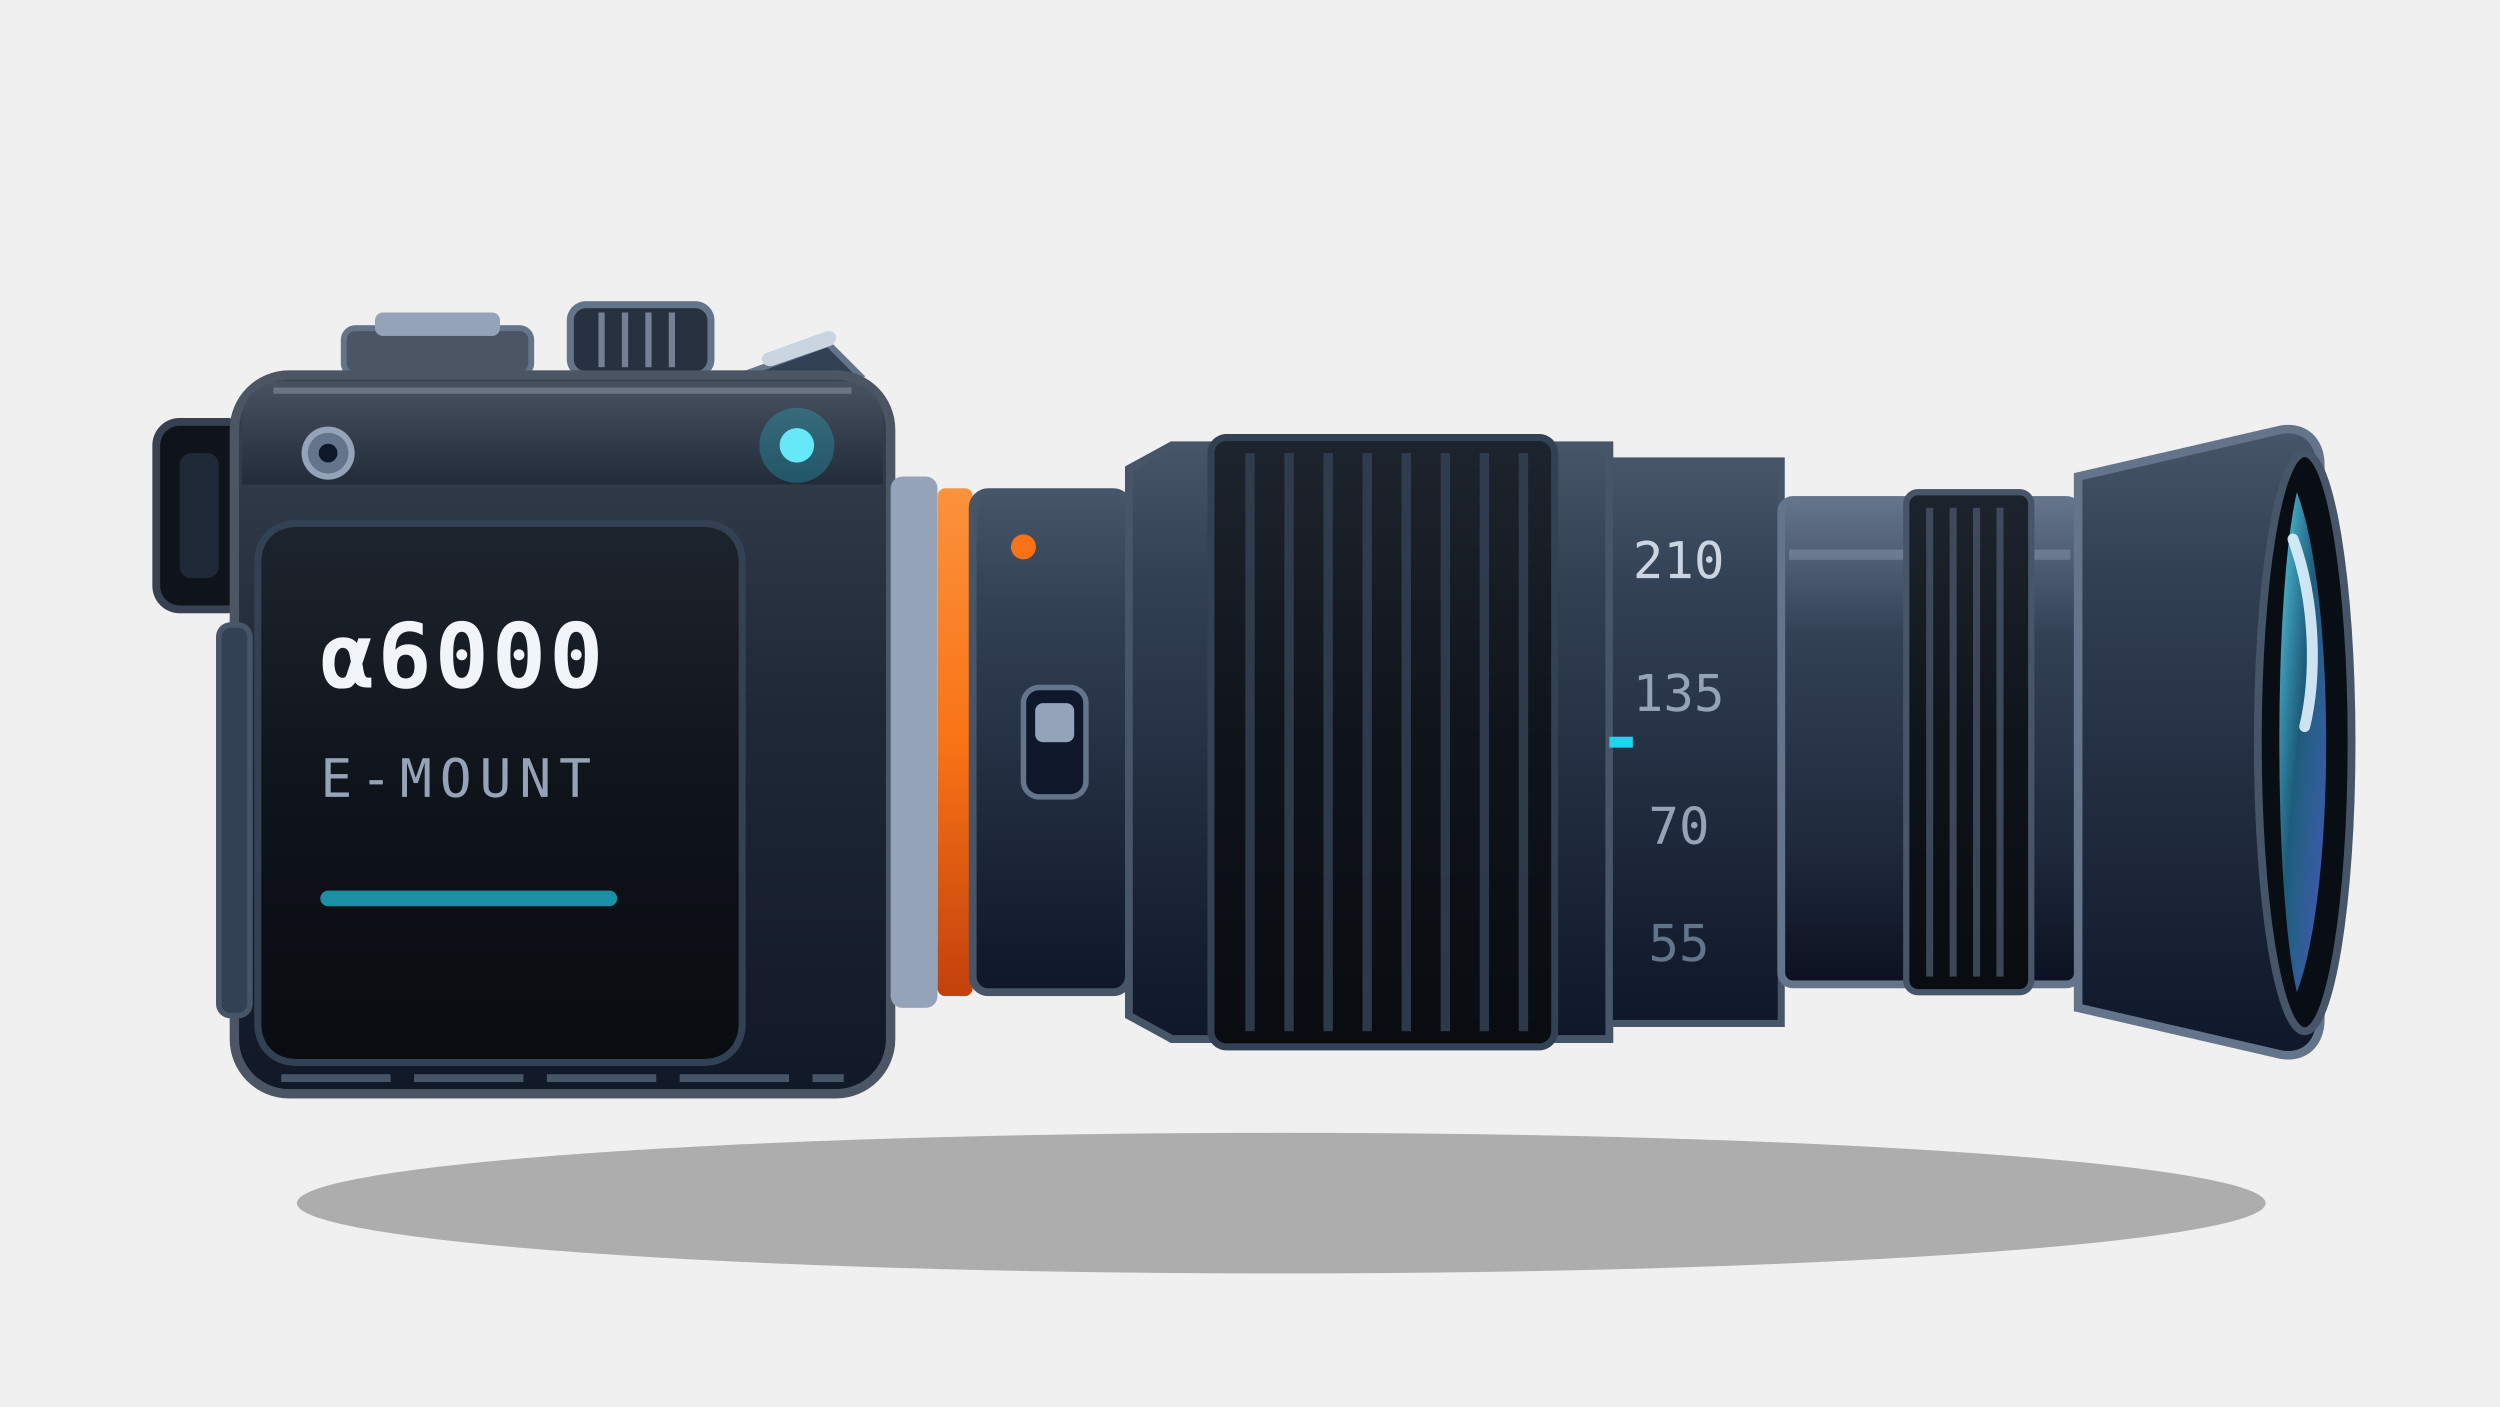
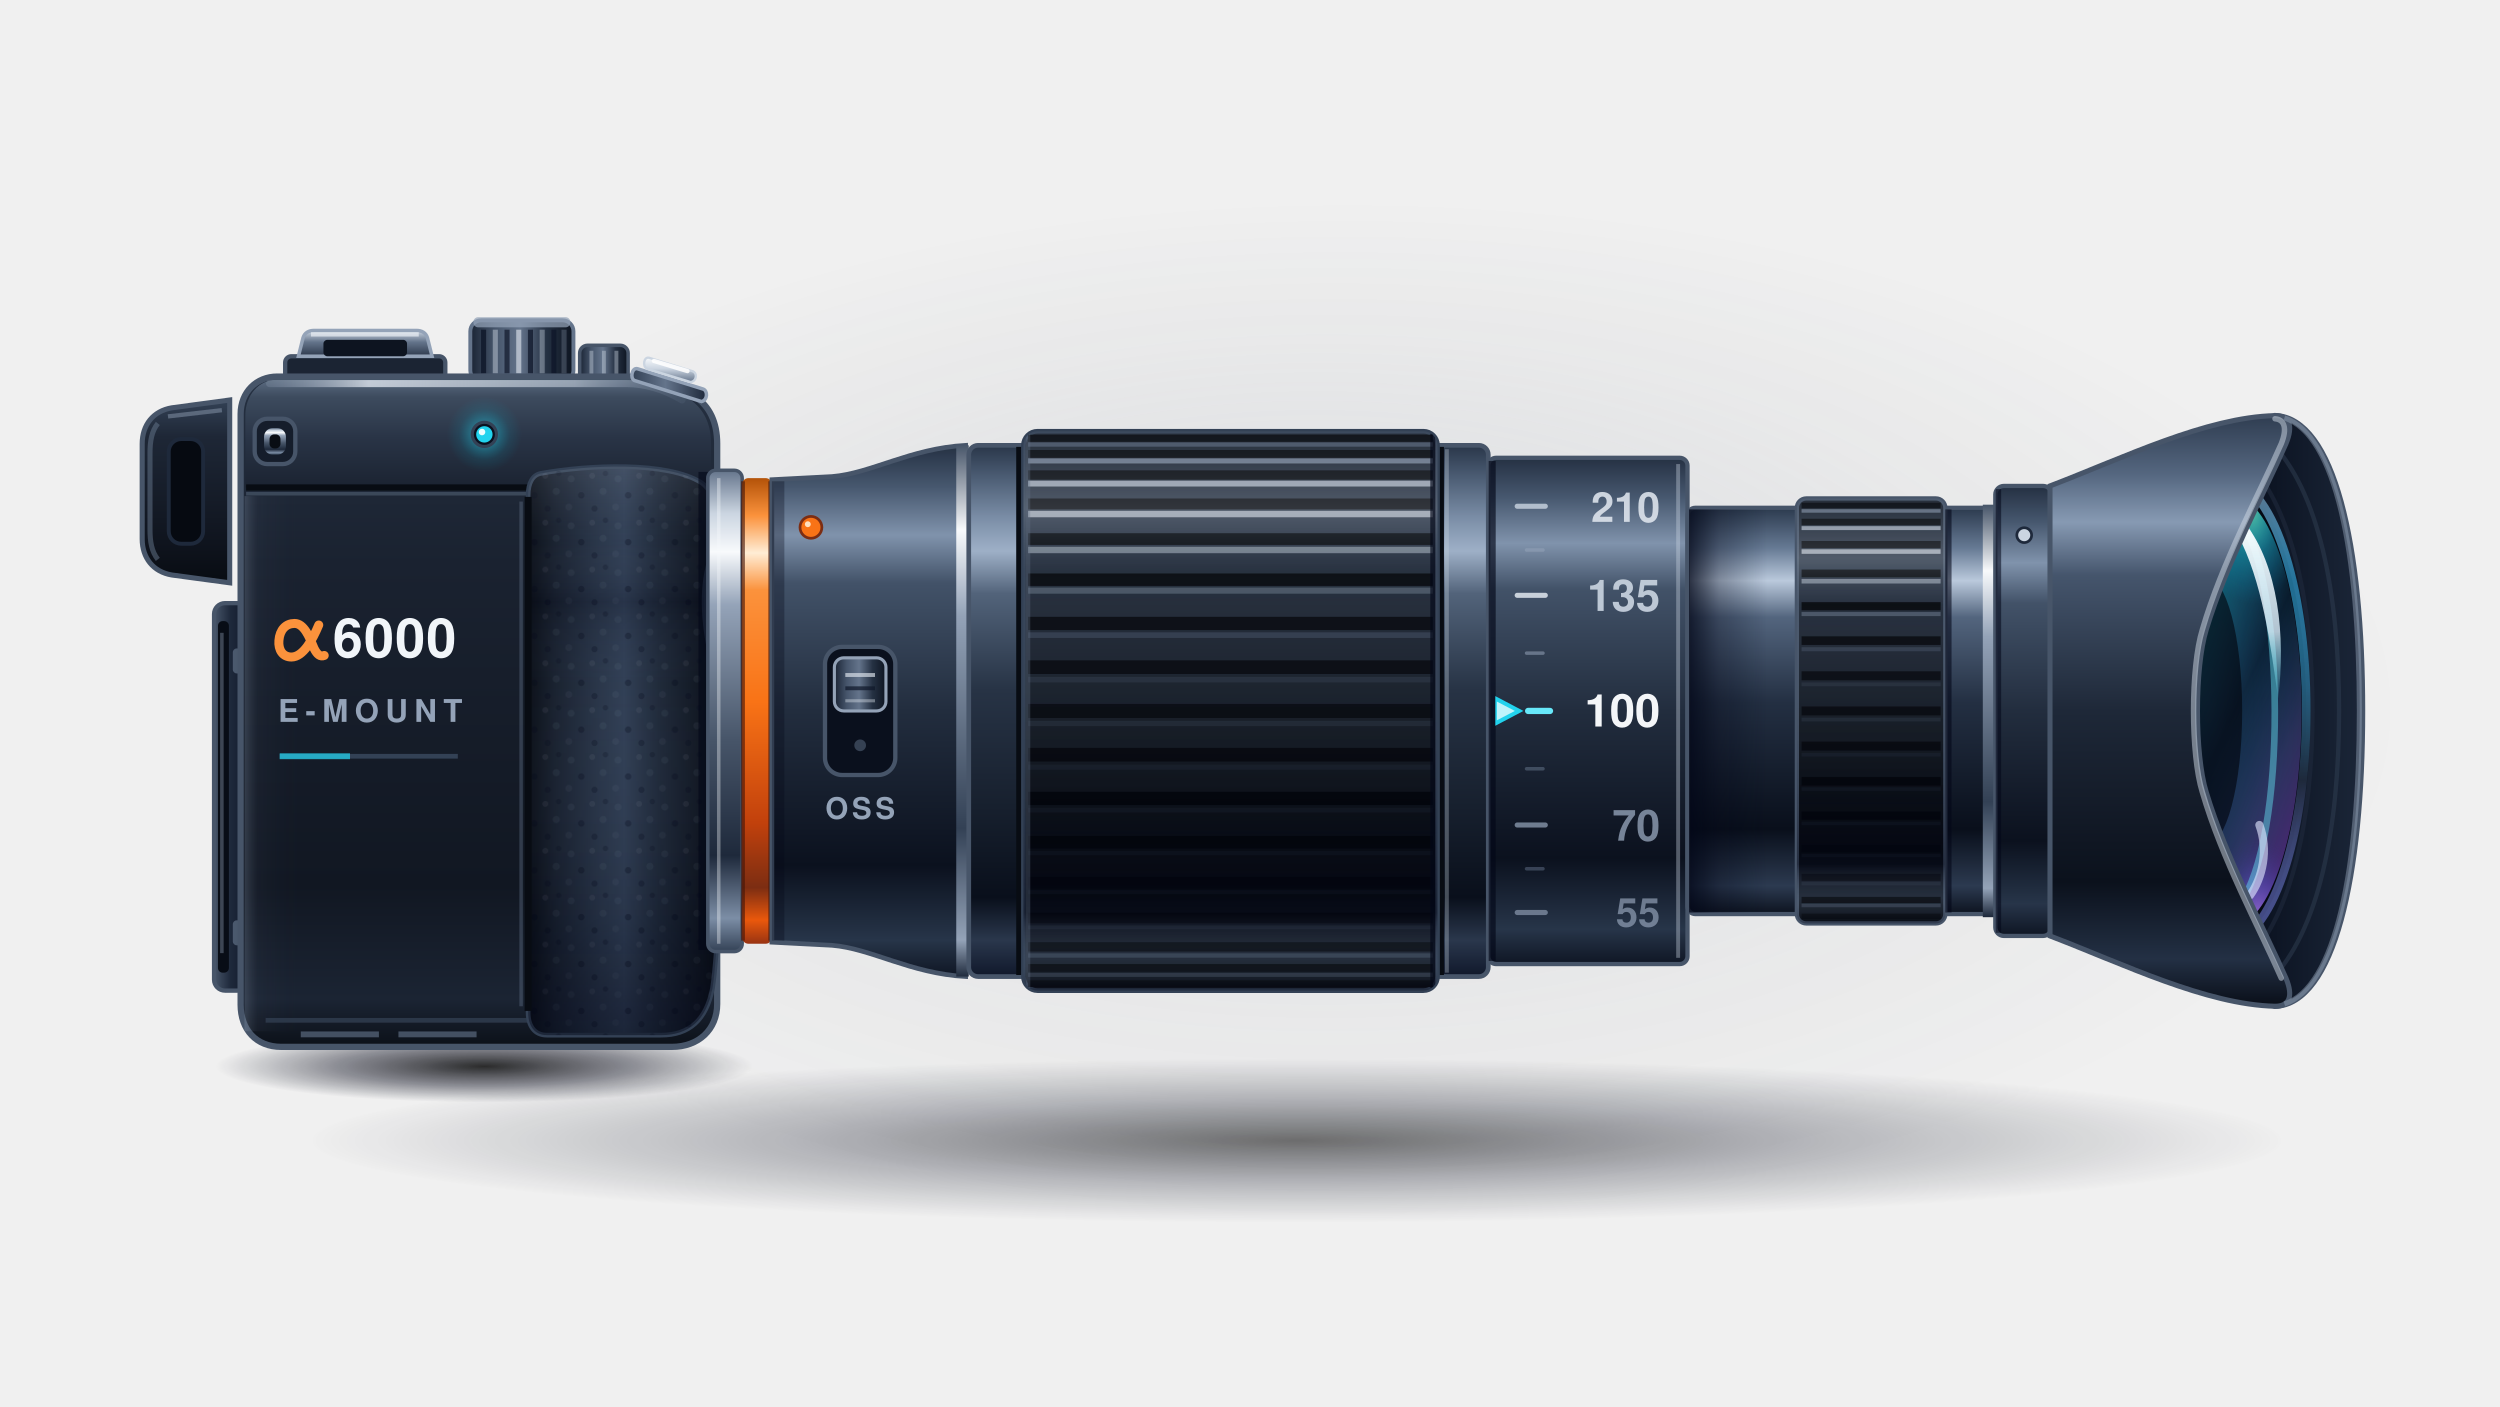
- <svg xmlns="http://www.w3.org/2000/svg" viewBox="0 0 320 180" width="320" height="180" role="img" aria-label="Sony A6000 mirrorless camera with telescopic telephoto lens">
+ <svg xmlns="http://www.w3.org/2000/svg" viewBox="0 0 320 180" width="320" height="180" role="img" aria-label="Sony ILCE-6000 mirrorless camera with extended Sony E 55-210mm telescopic telephoto zoom lens">
  <defs>
-     <linearGradient id="bodyGrad" x1="0" y1="0" x2="0" y2="1">
-       <stop offset="0%" stop-color="#374151" />
-       <stop offset="45%" stop-color="#1F2937" />
-       <stop offset="100%" stop-color="#111827" />
-     </linearGradient>
-     <linearGradient id="topDeck" x1="0" y1="0" x2="0" y2="1">
-       <stop offset="0%" stop-color="#4B5563" />
-       <stop offset="100%" stop-color="#1F2937" />
-     </linearGradient>
-     <linearGradient id="barrelGrad" x1="0" y1="0" x2="0" y2="1">
+     <radialGradient id="studioRimGlow" cx="53%" cy="50%" r="47%" fx="50%" fy="42%">
+       <stop offset="0%" stop-color="#38BDF8" stop-opacity="0.16" />
+       <stop offset="38%" stop-color="#64748B" stop-opacity="0.09" />
+       <stop offset="72%" stop-color="#1E293B" stop-opacity="0.03" />
+       <stop offset="100%" stop-color="#0F172A" stop-opacity="0" />
+     </radialGradient>
+     <radialGradient id="bodyContactShadow" cx="50%" cy="50%" r="50%">
+       <stop offset="0%" stop-color="#000000" stop-opacity="0.82" />
+       <stop offset="55%" stop-color="#020617" stop-opacity="0.42" />
+       <stop offset="100%" stop-color="#020617" stop-opacity="0" />
+     </radialGradient>
+     <radialGradient id="ambientCastShadow" cx="50%" cy="50%" r="50%">
+       <stop offset="0%" stop-color="#000000" stop-opacity="0.54" />
+       <stop offset="52%" stop-color="#020617" stop-opacity="0.24" />
+       <stop offset="100%" stop-color="#020617" stop-opacity="0" />
+     </radialGradient>
+     <linearGradient id="magnesiumTop" x1="0" y1="0" x2="0" y2="1">
+       <stop offset="0%" stop-color="#5B6B80" />
+       <stop offset="16%" stop-color="#3D4B5E" />
+       <stop offset="54%" stop-color="#293446" />
+       <stop offset="100%" stop-color="#1B2331" />
+     </linearGradient>
+     <linearGradient id="bodyChassis" x1="0" y1="0" x2="0" y2="1">
+       <stop offset="0%" stop-color="#253041" />
+       <stop offset="28%" stop-color="#1A2230" />
+       <stop offset="76%" stop-color="#111722" />
+       <stop offset="93%" stop-color="#1B2433" />
+       <stop offset="100%" stop-color="#0C1119" />
+     </linearGradient>
+     <linearGradient id="bodySpineLight" x1="0" y1="0" x2="1" y2="0">
+       <stop offset="0%" stop-color="#94A3B8" stop-opacity="0.26" />
+       <stop offset="22%" stop-color="#64748B" stop-opacity="0.07" />
+       <stop offset="100%" stop-color="#0F172A" stop-opacity="0" />
+     </linearGradient>
+     <linearGradient id="topDeckHighlight" x1="0" y1="0" x2="1" y2="0">
+       <stop offset="0%" stop-color="#94A3B8" stop-opacity="0.25" />
+       <stop offset="24%" stop-color="#E2E8F0" stop-opacity="0.78" />
+       <stop offset="74%" stop-color="#CBD5E1" stop-opacity="0.55" />
+       <stop offset="100%" stop-color="#64748B" stop-opacity="0.18" />
+     </linearGradient>
+     <linearGradient id="gripContour" x1="0" y1="0" x2="1" y2="0">
+       <stop offset="0%" stop-color="#0A0E16" />
+       <stop offset="14%" stop-color="#18202E" />
+       <stop offset="36%" stop-color="#283447" />
+       <stop offset="50%" stop-color="#303E54" />
+       <stop offset="68%" stop-color="#1E2838" />
+       <stop offset="88%" stop-color="#101621" />
+       <stop offset="100%" stop-color="#070B12" />
+     </linearGradient>
+     <linearGradient id="gripVerticalShade" x1="0" y1="0" x2="0" y2="1">
+       <stop offset="0%" stop-color="#CBD5E1" stop-opacity="0.14" />
+       <stop offset="14%" stop-color="#64748B" stop-opacity="0.04" />
+       <stop offset="24%" stop-color="#020617" stop-opacity="0.18" />
+       <stop offset="38%" stop-color="#64748B" stop-opacity="0.03" />
+       <stop offset="78%" stop-color="#020617" stop-opacity="0.16" />
+       <stop offset="100%" stop-color="#020617" stop-opacity="0.48" />
+     </linearGradient>
+     <pattern id="pebbleGrip" width="6" height="6" patternUnits="userSpaceOnUse">
+       <circle cx="1.1" cy="1.3" r="0.45" fill="#94A3B8" fill-opacity="0.08" />
+       <circle cx="3.8" cy="0.9" r="0.38" fill="#CBD5E1" fill-opacity="0.07" />
+       <circle cx="5.2" cy="2.9" r="0.46" fill="#94A3B8" fill-opacity="0.08" />
+       <circle cx="2.4" cy="3.4" r="0.42" fill="#020617" fill-opacity="0.28" />
+       <circle cx="0.8" cy="4.9" r="0.44" fill="#94A3B8" fill-opacity="0.07" />
+       <circle cx="4.1" cy="5.1" r="0.40" fill="#020617" fill-opacity="0.26" />
+       <circle cx="5.5" cy="0.6" r="0.35" fill="#020617" fill-opacity="0.22" />
+     </pattern>
+     <linearGradient id="eyecupGrad" x1="0" y1="0" x2="0" y2="1">
+       <stop offset="0%" stop-color="#334155" />
+       <stop offset="20%" stop-color="#1E2736" />
+       <stop offset="78%" stop-color="#0F141E" />
+       <stop offset="100%" stop-color="#080C12" />
+     </linearGradient>
+     <linearGradient id="lcdFrameGrad" x1="0" y1="0" x2="1" y2="0">
      <stop offset="0%" stop-color="#475569" />
-       <stop offset="22%" stop-color="#334155" />
+       <stop offset="48%" stop-color="#1E293B" />
+       <stop offset="100%" stop-color="#0F172A" />
+     </linearGradient>
+     <linearGradient id="dialMetal" x1="0" y1="0" x2="1" y2="0">
+       <stop offset="0%" stop-color="#1A2434" />
+       <stop offset="24%" stop-color="#46556B" />
+       <stop offset="48%" stop-color="#64748B" />
+       <stop offset="74%" stop-color="#253143" />
+       <stop offset="100%" stop-color="#0D1420" />
+     </linearGradient>
+     <linearGradient id="hotshoeRail" x1="0" y1="0" x2="0" y2="1">
+       <stop offset="0%" stop-color="#CBD5E1" />
+       <stop offset="45%" stop-color="#64748B" />
+       <stop offset="100%" stop-color="#2D394C" />
+     </linearGradient>
+     <linearGradient id="shutterCollarMetal" x1="0" y1="0" x2="1" y2="0">
+       <stop offset="0%" stop-color="#334155" />
+       <stop offset="45%" stop-color="#64748B" />
+       <stop offset="100%" stop-color="#1E293B" />
+     </linearGradient>
+     <linearGradient id="shutterButtonMetal" x1="0" y1="0" x2="0" y2="1">
+       <stop offset="0%" stop-color="#F8FAFC" />
+       <stop offset="45%" stop-color="#CBD5E1" />
+       <stop offset="100%" stop-color="#64748B" />
+     </linearGradient>
+     <radialGradient id="cyanLedGlow" cx="50%" cy="50%" r="50%">
+       <stop offset="0%" stop-color="#67E8F9" stop-opacity="0.88" />
+       <stop offset="32%" stop-color="#22D3EE" stop-opacity="0.38" />
+       <stop offset="68%" stop-color="#06B6D4" stop-opacity="0.11" />
+       <stop offset="100%" stop-color="#06B6D4" stop-opacity="0" />
+     </radialGradient>
+     <linearGradient id="bayonetSteel" x1="0" y1="0" x2="0" y2="1">
+       <stop offset="0%" stop-color="#64748B" />
+       <stop offset="9%" stop-color="#CBD5E1" />
+       <stop offset="17%" stop-color="#F8FAFC" />
+       <stop offset="28%" stop-color="#94A3B8" />
+       <stop offset="56%" stop-color="#475569" />
+       <stop offset="80%" stop-color="#1E293B" />
+       <stop offset="93%" stop-color="#7C8EA6" />
+       <stop offset="100%" stop-color="#334155" />
+     </linearGradient>
+     <linearGradient id="alphaOrangeCyl" x1="0" y1="0" x2="0" y2="1">
+       <stop offset="0%" stop-color="#B45309" />
+       <stop offset="8%" stop-color="#FB923C" />
+       <stop offset="16%" stop-color="#FFEDD5" />
+       <stop offset="24%" stop-color="#FB923C" />
+       <stop offset="48%" stop-color="#F97316" />
+       <stop offset="74%" stop-color="#C2410C" />
+       <stop offset="88%" stop-color="#7C2D12" />
+       <stop offset="95%" stop-color="#EA580C" />
+       <stop offset="100%" stop-color="#9A3412" />
+     </linearGradient>
+     <linearGradient id="barrelAnodized" x1="0" y1="0" x2="0" y2="1">
+       <stop offset="0%" stop-color="#283548" />
+       <stop offset="6%" stop-color="#4B5C73" />
+       <stop offset="14%" stop-color="#7C8FA8" />
+       <stop offset="20%" stop-color="#9EB0C7" />
+       <stop offset="28%" stop-color="#52637A" />
+       <stop offset="46%" stop-color="#273345" />
+       <stop offset="68%" stop-color="#17202E" />
+       <stop offset="85%" stop-color="#090F1B" />
+       <stop offset="93%" stop-color="#2A374C" />
+       <stop offset="100%" stop-color="#0F172A" />
+     </linearGradient>
+     <linearGradient id="collarAnodized" x1="0" y1="0" x2="0" y2="1">
+       <stop offset="0%" stop-color="#243042" />
+       <stop offset="8%" stop-color="#47586F" />
+       <stop offset="17%" stop-color="#8093AC" />
+       <stop offset="26%" stop-color="#425268" />
+       <stop offset="50%" stop-color="#222D3E" />
+       <stop offset="79%" stop-color="#0B111E" />
+       <stop offset="93%" stop-color="#273549" />
+       <stop offset="100%" stop-color="#0E1523" />
+     </linearGradient>
+     <linearGradient id="silverTrimCyl" x1="0" y1="0" x2="0" y2="1">
+       <stop offset="0%" stop-color="#475569" />
+       <stop offset="16%" stop-color="#F8FAFC" />
+       <stop offset="32%" stop-color="#94A3B8" />
+       <stop offset="72%" stop-color="#334155" />
+       <stop offset="93%" stop-color="#94A3B8" />
+       <stop offset="100%" stop-color="#1E293B" />
+     </linearGradient>
+     <linearGradient id="rubberCylBase" x1="0" y1="0" x2="0" y2="1">
+       <stop offset="0%" stop-color="#1B222D" />
+       <stop offset="15%" stop-color="#2E394A" />
+       <stop offset="26%" stop-color="#222B39" />
+       <stop offset="52%" stop-color="#131922" />
+       <stop offset="83%" stop-color="#070A0F" />
+       <stop offset="94%" stop-color="#1A222F" />
+       <stop offset="100%" stop-color="#080B10" />
+     </linearGradient>
+     <linearGradient id="rubberSpecOverlay" x1="0" y1="0" x2="0" y2="1">
+       <stop offset="0%" stop-color="#94A3B8" stop-opacity="0.09" />
+       <stop offset="14%" stop-color="#E2E8F0" stop-opacity="0.20" />
+       <stop offset="25%" stop-color="#94A3B8" stop-opacity="0.05" />
+       <stop offset="68%" stop-color="#020617" stop-opacity="0.18" />
+       <stop offset="86%" stop-color="#020617" stop-opacity="0.50" />
+       <stop offset="95%" stop-color="#64748B" stop-opacity="0.14" />
+       <stop offset="100%" stop-color="#020617" stop-opacity="0.35" />
+     </linearGradient>
+     <linearGradient id="innerTubeAnodized" x1="0" y1="0" x2="0" y2="1">
+       <stop offset="0%" stop-color="#2B394D" />
+       <stop offset="10%" stop-color="#667A94" />
+       <stop offset="18%" stop-color="#BAC9DC" />
+       <stop offset="27%" stop-color="#53657E" />
+       <stop offset="48%" stop-color="#232F42" />
+       <stop offset="79%" stop-color="#090F1B" />
+       <stop offset="93%" stop-color="#2C3A50" />
+       <stop offset="100%" stop-color="#0C121E" />
+     </linearGradient>
+     <linearGradient id="telescopeAO" x1="0" y1="0" x2="1" y2="0">
+       <stop offset="0%" stop-color="#020617" stop-opacity="0.78" />
+       <stop offset="38%" stop-color="#020617" stop-opacity="0.32" />
+       <stop offset="100%" stop-color="#020617" stop-opacity="0" />
+     </linearGradient>
+     <linearGradient id="hoodOuterGrad" x1="0" y1="0" x2="0" y2="1">
+       <stop offset="0%" stop-color="#2F3D51" />
+       <stop offset="10%" stop-color="#556780" />
+       <stop offset="18%" stop-color="#879AB3" />
+       <stop offset="27%" stop-color="#45556C" />
+       <stop offset="50%" stop-color="#1E2838" />
+       <stop offset="79%" stop-color="#0B111C" />
+       <stop offset="92%" stop-color="#233044" />
+       <stop offset="100%" stop-color="#090E18" />
+     </linearGradient>
+     <linearGradient id="hoodInteriorGrad" x1="0" y1="0" x2="1" y2="0">
+       <stop offset="0%" stop-color="#020617" />
+       <stop offset="52%" stop-color="#09101E" />
+       <stop offset="100%" stop-color="#1B2638" />
+     </linearGradient>
+     <radialGradient id="glassAbyss" cx="34%" cy="48%" r="68%">
+       <stop offset="0%" stop-color="#111E35" />
+       <stop offset="48%" stop-color="#071022" />
+       <stop offset="82%" stop-color="#030816" />
+       <stop offset="100%" stop-color="#01040C" />
+     </radialGradient>
+     <linearGradient id="glassArSweep" x1="0.15" y1="0" x2="0.85" y2="1">
+       <stop offset="0%" stop-color="#10B981" stop-opacity="0.62" />
+       <stop offset="24%" stop-color="#22D3EE" stop-opacity="0.54" />
+       <stop offset="48%" stop-color="#38BDF8" stop-opacity="0.18" />
+       <stop offset="72%" stop-color="#818CF8" stop-opacity="0.46" />
+       <stop offset="90%" stop-color="#A855F7" stop-opacity="0.62" />
+       <stop offset="100%" stop-color="#EC4899" stop-opacity="0.34" />
+     </linearGradient>
+     <radialGradient id="glassEmeraldSheen" cx="55%" cy="22%" r="44%">
+       <stop offset="0%" stop-color="#6EE7B7" stop-opacity="0.72" />
+       <stop offset="48%" stop-color="#22D3EE" stop-opacity="0.26" />
+       <stop offset="100%" stop-color="#0EA5E9" stop-opacity="0" />
+     </radialGradient>
+     <radialGradient id="glassVioletSheen" cx="58%" cy="82%" r="42%">
+       <stop offset="0%" stop-color="#C084FC" stop-opacity="0.70" />
+       <stop offset="50%" stop-color="#6366F1" stop-opacity="0.28" />
+       <stop offset="100%" stop-color="#312E81" stop-opacity="0" />
+     </radialGradient>
+     <linearGradient id="glassRimRing" x1="0" y1="0" x2="0" y2="1">
+       <stop offset="0%" stop-color="#64748B" />
+       <stop offset="22%" stop-color="#38BDF8" stop-opacity="0.55" />
      <stop offset="65%" stop-color="#1E293B" />
-       <stop offset="100%" stop-color="#0F172A" />
-     </linearGradient>
-     <linearGradient id="innerTubeGrad" x1="0" y1="0" x2="0" y2="1">
-       <stop offset="0%" stop-color="#64748B" />
-       <stop offset="28%" stop-color="#334155" />
-       <stop offset="72%" stop-color="#1E293B" />
-       <stop offset="100%" stop-color="#0B1120" />
-     </linearGradient>
-     <linearGradient id="rubberGrad" x1="0" y1="0" x2="0" y2="1">
-       <stop offset="0%" stop-color="#1E242D" />
-       <stop offset="50%" stop-color="#0F141B" />
-       <stop offset="100%" stop-color="#090C10" />
-     </linearGradient>
-     <linearGradient id="alphaOrange" x1="0" y1="0" x2="0" y2="1">
-       <stop offset="0%" stop-color="#FB923C" />
-       <stop offset="50%" stop-color="#F97316" />
-       <stop offset="100%" stop-color="#C2410C" />
-     </linearGradient>
-     <linearGradient id="glassGlint" x1="0" y1="0" x2="1" y2="1">
-       <stop offset="0%" stop-color="#67E8F9" stop-opacity="0.9" />
-       <stop offset="45%" stop-color="#38BDF8" stop-opacity="0.45" />
-       <stop offset="100%" stop-color="#6366F1" stop-opacity="0.75" />
-     </linearGradient>
+       <stop offset="100%" stop-color="#818CF8" stop-opacity="0.48" />
+     </linearGradient>
+     <linearGradient id="glassCrescentGrad" x1="0" y1="0" x2="0" y2="1">
+       <stop offset="0%" stop-color="#FFFFFF" stop-opacity="0.96" />
+       <stop offset="62%" stop-color="#E0F2FE" stop-opacity="0.78" />
+       <stop offset="100%" stop-color="#67E8F9" stop-opacity="0.15" />
+     </linearGradient>
+     <clipPath id="clipGrip">
+       <path d="M69.2,60.6 C75.2,59.5 85.4,59.0 89.8,61.8 C91.8,63.2 92.2,67.0 91.0,71.2 C89.8,74.8 89.8,79.2 91.2,85.0 C92.6,90.8 92.5,118.0 91.2,126.5 C90.4,130.6 88.2,132.5 84.6,132.5 L70.0,132.5 C68.4,132.5 67.6,131.3 67.6,129.6 L67.6,63.4 C67.6,61.8 68.2,60.8 69.2,60.6 Z" />
+     </clipPath>
+     <clipPath id="clipZoomRing">
+       <rect x="131.0" y="55.2" width="53.0" height="71.6" rx="1.8" />
+     </clipPath>
+     <clipPath id="clipFocusRing">
+       <rect x="230.0" y="63.8" width="19.0" height="54.4" rx="1.2" />
+     </clipPath>
+     <clipPath id="clipFrontGlass">
+       <ellipse cx="285.6" cy="91.0" rx="9.0" ry="27.6" />
+     </clipPath>
  </defs>
-   <ellipse cx="164" cy="154" rx="126" ry="9" fill="#000000" opacity="0.28" />
+   <ellipse cx="164" cy="91" rx="146" ry="70" fill="url(#studioRimGlow)" />
+   <ellipse cx="166" cy="146" rx="126" ry="10.5" fill="url(#ambientCastShadow)" />
+   <ellipse cx="62" cy="136.5" rx="34.5" ry="4.6" fill="url(#bodyContactShadow)" />
  <g id="a6000-body">
-     <rect x="20" y="54" width="12" height="24" rx="3" fill="#0F141B" stroke="#374151" stroke-width="1" />
-     <rect x="23" y="58" width="5" height="16" rx="1.5" fill="#1F2937" />
-     <rect x="44" y="42" width="24" height="6" rx="1.5" fill="#4B5563" stroke="#64748B" stroke-width="0.75" />
-     <rect x="48" y="40" width="16" height="3" rx="1" fill="#94A3B8" />
-     <rect x="73" y="39" width="18" height="9" rx="2" fill="#27313F" stroke="#64748B" stroke-width="0.9" />
-     <g stroke="#94A3B8" stroke-width="0.8" opacity="0.7">
-       <line x1="77" y1="40" x2="77" y2="47" />
-       <line x1="80" y1="40" x2="80" y2="47" />
-       <line x1="83" y1="40" x2="83" y2="47" />
-       <line x1="86" y1="40" x2="86" y2="47" />
-     </g>
-     <path d="M95,48 L106,44 L110,48 L96,52 Z" fill="#334155" stroke="#64748B" stroke-width="0.8" />
-     <path d="M98,45.2 L105.5,42.5 C106.8,42 107.6,43.2 106.5,44.2 L99,46.8 C97.7,47.2 97,45.8 98,45.2 Z" fill="#CBD5E1" />
-     <rect x="30" y="48" width="84" height="92" rx="7" fill="url(#bodyGrad)" stroke="#4B5563" stroke-width="1.2" />
-     <path d="M36,48.8 L108,48.8 C111,48.8 113,50.8 113,53.5 L113,62 L31,62 L31,53.5 C31,50.8 33,48.8 36,48.8 Z" fill="url(#topDeck)" opacity="0.85" />
-     <line x1="35" y1="50" x2="109" y2="50" stroke="#9CA3AF" stroke-width="0.8" opacity="0.45" />
-     <rect x="28" y="80" width="4" height="50" rx="1.5" fill="#334155" stroke="#475569" stroke-width="0.7" />
-     <path d="M38,67 L90,67 C93,67 95,69 95,72 L95,131 C95,134 93,136 90,136 L38,136 C35,136 33,134 33,131 L33,72 C33,69 35,67 38,67 Z" fill="url(#rubberGrad)" stroke="#334155" stroke-width="0.9" />
-     <circle cx="42" cy="58" r="3" fill="#64748B" stroke="#94A3B8" stroke-width="0.8" />
-     <circle cx="42" cy="58" r="1.2" fill="#0F172A" />
-     <circle cx="102" cy="57" r="4.8" fill="#22D3EE" opacity="0.25" />
-     <circle cx="102" cy="57" r="2.2" fill="#67E8F9" />
-     <line x1="36" y1="138" x2="108" y2="138" stroke="#475569" stroke-width="1" stroke-dasharray="14 3" />
-     <text x="41" y="88" font-family="monospace" font-size="11.5" font-weight="700" fill="#F1F5F9" letter-spacing="0.4">α6000</text>
-     <text x="41" y="102" font-family="monospace" font-size="6.8" fill="#94A3B8" letter-spacing="1.0">E-MOUNT</text>
-     <rect x="41" y="114" width="38" height="2" rx="1" fill="#22D3EE" opacity="0.65" />
-     <rect x="114" y="61" width="6" height="68" rx="1.5" fill="#94A3B8" />
-     <rect x="120" y="62.5" width="4.5" height="65" rx="1" fill="url(#alphaOrange)" />
+     <path d="M29.4,51.2 L22.0,52.2 C19.6,52.6 18.2,54.4 18.2,56.8 L18.2,69.0 C18.2,71.4 19.6,73.2 22.0,73.6 L29.4,74.6 Z" fill="url(#eyecupGrad)" stroke="#475569" stroke-width="0.65" />
+     <path d="M20.2,54.2 C19.4,55.2 19.2,56.5 19.2,58.0 L19.2,67.8 C19.2,69.3 19.4,70.6 20.2,71.6" fill="none" stroke="#64748B" stroke-width="0.65" opacity="0.52" />
+     <rect x="21.6" y="56.2" width="4.4" height="13.4" rx="1.6" fill="#060A11" stroke="#1E293B" stroke-width="0.5" />
+     <line x1="21.5" y1="53.3" x2="28.4" y2="52.5" stroke="#94A3B8" stroke-width="0.55" opacity="0.45" />
+     <rect x="27.4" y="77.2" width="4.4" height="49.6" rx="1.4" fill="url(#lcdFrameGrad)" stroke="#475569" stroke-width="0.55" />
+     <rect x="27.9" y="79.5" width="1.4" height="45.0" rx="0.6" fill="#080D16" />
+     <line x1="28.4" y1="81.0" x2="28.4" y2="122.0" stroke="#94A3B8" stroke-width="0.45" opacity="0.38" />
+     <rect x="29.8" y="83.0" width="2.0" height="3.2" rx="0.5" fill="#64748B" opacity="0.65" />
+     <rect x="29.8" y="117.8" width="2.0" height="3.2" rx="0.5" fill="#64748B" opacity="0.65" />
+     <rect x="36.5" y="45.6" width="20.5" height="3.2" rx="0.8" fill="#1B2433" stroke="#475569" stroke-width="0.55" />
+     <path d="M38.2,45.6 L38.8,43.2 C39.0,42.6 39.5,42.3 40.2,42.3 L53.3,42.3 C54.0,42.3 54.5,42.6 54.7,43.2 L55.3,45.6 Z" fill="url(#hotshoeRail)" stroke="#94A3B8" stroke-width="0.45" />
+     <rect x="41.4" y="43.5" width="10.7" height="2.1" rx="0.5" fill="#0D1420" />
+     <line x1="39.8" y1="42.8" x2="53.6" y2="42.8" stroke="#F1F5F9" stroke-width="0.55" opacity="0.65" />
+     <rect x="60.2" y="41.0" width="13.2" height="7.8" rx="1.4" fill="url(#dialMetal)" stroke="#64748B" stroke-width="0.5" />
+     <rect x="60.6" y="40.6" width="12.4" height="1.3" rx="0.6" fill="#94A3B8" opacity="0.72" />
+     <g stroke-width="0.65">
+       <line x1="61.9" y1="42.2" x2="61.9" y2="47.8" stroke="#0F172A" opacity="0.85" />
+       <line x1="63.4" y1="42.2" x2="63.4" y2="47.8" stroke="#CBD5E1" opacity="0.45" />
+       <line x1="64.9" y1="42.2" x2="64.9" y2="47.8" stroke="#0F172A" opacity="0.7" />
+       <line x1="66.4" y1="42.2" x2="66.4" y2="47.8" stroke="#E2E8F0" opacity="0.6" />
+       <line x1="67.9" y1="42.2" x2="67.9" y2="47.8" stroke="#0F172A" opacity="0.75" />
+       <line x1="69.4" y1="42.2" x2="69.4" y2="47.8" stroke="#CBD5E1" opacity="0.38" />
+       <line x1="70.9" y1="42.2" x2="70.9" y2="47.8" stroke="#0F172A" opacity="0.85" />
+       <line x1="72.2" y1="42.2" x2="72.2" y2="47.8" stroke="#94A3B8" opacity="0.28" />
+     </g>
+     <rect x="74.2" y="44.2" width="6.2" height="4.6" rx="1.0" fill="url(#dialMetal)" stroke="#475569" stroke-width="0.45" />
+     <g stroke="#CBD5E1" stroke-width="0.5" opacity="0.42">
+       <line x1="75.7" y1="44.9" x2="75.7" y2="48.2" />
+       <line x1="77.3" y1="44.9" x2="77.3" y2="48.2" />
+       <line x1="78.9" y1="44.9" x2="78.9" y2="48.2" />
+     </g>
+     <path d="M35.5,48.2 L80.5,48.2 C83.4,48.2 86.4,49.0 89.0,50.8 C90.8,52.0 91.8,54.0 91.8,56.8 L91.8,128.5 C91.8,131.8 89.4,134.0 86.0,134.0 L36.0,134.0 C32.8,134.0 30.8,131.8 30.8,128.6 L30.8,53.0 C30.8,50.2 32.8,48.2 35.5,48.2 Z" fill="url(#bodyChassis)" stroke="#475569" stroke-width="0.8" />
+     <path d="M35.5,48.6 L80.4,48.6 C83.0,48.6 85.8,49.4 88.4,51.2 C90.0,52.3 91.0,54.2 91.0,56.6 L91.0,62.4 L31.4,62.4 L31.4,53.2 C31.4,50.6 33.1,48.6 35.5,48.6 Z" fill="url(#magnesiumTop)" />
+     <path d="M34.5,49.1 L80.2,49.1 C82.5,49.1 85.0,49.8 87.3,51.2" fill="none" stroke="url(#topDeckHighlight)" stroke-width="0.9" stroke-linecap="round" />
+     <path d="M81.6,47.2 L90.0,49.8 C90.6,50.0 90.6,51.2 89.8,51.4 L81.2,48.7 C80.6,48.4 80.9,47.0 81.6,47.2 Z" fill="url(#shutterCollarMetal)" stroke="#94A3B8" stroke-width="0.45" />
+     <path d="M83.1,45.8 L88.6,47.5 C89.3,47.7 89.2,48.8 88.4,48.9 L82.8,47.2 C82.2,46.9 82.4,45.6 83.1,45.8 Z" fill="url(#shutterButtonMetal)" stroke="#CBD5E1" stroke-width="0.3" />
+     <line x1="83.7" y1="46.2" x2="88.0" y2="47.5" stroke="#FFFFFF" stroke-width="0.55" opacity="0.86" stroke-linecap="round" />
+     <line x1="31.5" y1="62.4" x2="67.8" y2="62.4" stroke="#080C13" stroke-width="0.8" />
+     <line x1="31.5" y1="63.2" x2="67.8" y2="63.2" stroke="#64748B" stroke-width="0.45" opacity="0.42" />
+     <rect x="31.3" y="63.5" width="7.5" height="68.5" fill="url(#bodySpineLight)" />
+     <line x1="34.0" y1="130.6" x2="88.0" y2="130.6" stroke="#334155" stroke-width="0.6" opacity="0.72" />
+     <line x1="38.5" y1="132.4" x2="63.5" y2="132.4" stroke="#64748B" stroke-width="0.75" stroke-dasharray="10 2.5" opacity="0.62" />
+     <path d="M69.2,60.6 C75.2,59.5 85.4,59.0 89.8,61.8 C91.8,63.2 92.2,67.0 91.0,71.2 C89.8,74.8 89.8,79.2 91.2,85.0 C92.6,90.8 92.5,118.0 91.2,126.5 C90.4,130.6 88.2,132.5 84.6,132.5 L70.0,132.5 C68.4,132.5 67.6,131.3 67.6,129.6 L67.6,63.4 C67.6,61.8 68.2,60.8 69.2,60.6 Z" fill="url(#gripContour)" stroke="#334155" stroke-width="0.6" />
+     <g clip-path="url(#clipGrip)">
+       <rect x="67" y="59" width="27" height="75" fill="url(#pebbleGrip)" />
+       <rect x="67" y="59" width="27" height="75" fill="url(#gripVerticalShade)" />
+     </g>
+     <path d="M67.6,63.6 L67.6,129.4" fill="none" stroke="#080C13" stroke-width="0.9" />
+     <path d="M66.7,64.2 L66.7,128.8" fill="none" stroke="#64748B" stroke-width="0.45" opacity="0.38" />
+     <rect x="32.6" y="53.6" width="5.2" height="5.8" rx="1.6" fill="#151D2B" stroke="#475569" stroke-width="0.55" />
+     <rect x="33.8" y="54.8" width="2.8" height="3.4" rx="1.1" fill="url(#bayonetSteel)" />
+     <rect x="34.5" y="55.6" width="1.4" height="1.8" rx="0.6" fill="#090D14" />
+     <circle cx="62.0" cy="55.6" r="4.8" fill="url(#cyanLedGlow)" />
+     <circle cx="62.0" cy="55.6" r="1.55" fill="#0B1220" stroke="#334155" stroke-width="0.4" />
+     <circle cx="62.0" cy="55.6" r="1.05" fill="#22D3EE" />
+     <circle cx="61.7" cy="55.3" r="0.42" fill="#ECFEFF" />
+     <path d="M40.8,80.0 C40.0,81.9 38.8,84.1 37.3,84.1 C36.2,84.1 35.6,83.2 35.7,82.0 C35.8,80.6 36.6,79.8 37.7,79.8 C38.9,79.8 39.6,81.5 40.2,83.0 C40.6,83.8 41.0,84.1 41.5,83.9" fill="none" stroke="#FB923C" stroke-width="1.15" stroke-linecap="round" stroke-linejoin="round" />
+     <text x="42.6" y="84.1" font-family="system-ui, -apple-system, 'Segoe UI', Helvetica, Arial, sans-serif" font-size="6.9" font-weight="700" fill="#F1F5F9" letter-spacing="0.15">6000</text>
+     <text x="35.6" y="92.4" font-family="system-ui, -apple-system, 'Segoe UI', Helvetica, Arial, sans-serif" font-size="4.0" font-weight="600" fill="#94A3B8" letter-spacing="0.82">E-MOUNT</text>
+     <line x1="35.8" y1="96.8" x2="58.6" y2="96.8" stroke="#334155" stroke-width="0.6" />
+     <line x1="35.8" y1="96.8" x2="44.8" y2="96.8" stroke="#22D3EE" stroke-width="0.75" opacity="0.72" />
+     <rect x="89.4" y="60.4" width="1.6" height="61.2" fill="#020617" opacity="0.6" />
+     <rect x="90.6" y="60.2" width="4.4" height="61.6" rx="1.0" fill="url(#bayonetSteel)" stroke="#475569" stroke-width="0.45" />
+     <line x1="92.0" y1="61.2" x2="92.0" y2="120.8" stroke="#F8FAFC" stroke-width="0.45" opacity="0.36" />
+     <rect x="95.0" y="61.2" width="3.8" height="59.6" rx="0.8" fill="url(#alphaOrangeCyl)" />
+     <line x1="95.1" y1="61.6" x2="95.1" y2="120.4" stroke="#431407" stroke-width="0.5" opacity="0.62" />
+     <line x1="98.6" y1="61.6" x2="98.6" y2="120.4" stroke="#431407" stroke-width="0.5" opacity="0.68" />
  </g>
  <g id="telephoto-lens">
-     <rect x="124.5" y="63" width="20" height="64" rx="2" fill="url(#barrelGrad)" stroke="#475569" stroke-width="1" />
-     <circle cx="131" cy="70" r="1.6" fill="#F97316" />
-     <rect x="131" y="88" width="8" height="14" rx="2" fill="#0F172A" stroke="#64748B" stroke-width="0.7" />
-     <rect x="132.5" y="90" width="5" height="5" rx="1" fill="#94A3B8" />
-     <path d="M144.5,60 L150,57 L206,57 L206,133 L150,133 L144.5,130 Z" fill="url(#barrelGrad)" stroke="#475569" stroke-width="1" />
-     <rect x="155" y="56" width="44" height="78" rx="2" fill="url(#rubberGrad)" stroke="#334155" stroke-width="0.9" />
-     <g stroke="#334155" stroke-width="1.2" opacity="0.85">
-       <line x1="160" y1="58" x2="160" y2="132" />
-       <line x1="165" y1="58" x2="165" y2="132" />
-       <line x1="170" y1="58" x2="170" y2="132" />
-       <line x1="175" y1="58" x2="175" y2="132" />
-       <line x1="180" y1="58" x2="180" y2="132" />
-       <line x1="185" y1="58" x2="185" y2="132" />
-       <line x1="190" y1="58" x2="190" y2="132" />
-       <line x1="195" y1="58" x2="195" y2="132" />
-     </g>
-     <rect x="206" y="59" width="22" height="72" fill="url(#barrelGrad)" stroke="#475569" stroke-width="0.9" />
-     <text x="209" y="74" font-family="monospace" font-size="6.5" fill="#CBD5E1">210</text>
-     <text x="209" y="91" font-family="monospace" font-size="6.5" fill="#94A3B8">135</text>
-     <text x="211" y="108" font-family="monospace" font-size="6.5" fill="#94A3B8">70</text>
-     <text x="211" y="123" font-family="monospace" font-size="6.5" fill="#64748B">55</text>
-     <line x1="206" y1="95" x2="209" y2="95" stroke="#22D3EE" stroke-width="1.4" />
-     <rect x="228" y="64" width="38" height="62" rx="1.5" fill="url(#innerTubeGrad)" stroke="#64748B" stroke-width="1" />
-     <line x1="229" y1="71" x2="265" y2="71" stroke="#94A3B8" stroke-width="1.3" opacity="0.4" />
-     <rect x="244" y="63" width="16" height="64" rx="1.5" fill="url(#rubberGrad)" stroke="#475569" stroke-width="0.8" />
-     <g stroke="#475569" stroke-width="0.9" opacity="0.8">
-       <line x1="247" y1="65" x2="247" y2="125" />
-       <line x1="250" y1="65" x2="250" y2="125" />
-       <line x1="253" y1="65" x2="253" y2="125" />
-       <line x1="256" y1="65" x2="256" y2="125" />
-     </g>
-     <path d="M266,61 L292,55 C295,54.5 297,56.5 297,59.5 L297,130.5 C297,133.5 295,135.5 292,135 L266,129 Z" fill="url(#barrelGrad)" stroke="#64748B" stroke-width="1.1" />
-     <ellipse cx="295" cy="95" rx="6" ry="37" fill="#090D14" stroke="#475569" stroke-width="1" />
-     <path d="M294,63 C299,76 299,114 294,127 C291,114 291,76 294,63 Z" fill="url(#glassGlint)" />
-     <path d="M293.5,69 C296.5,77 296.5,87 295,93" fill="none" stroke="#E0F2FE" stroke-width="1.4" stroke-linecap="round" opacity="0.9" />
+     <path d="M98.8,61.4 L106.5,61.0 C111.5,60.6 116.5,57.4 123.6,57.0 L123.6,125.0 C116.5,124.6 111.5,121.4 106.5,121.0 L98.8,120.6 Z" fill="url(#collarAnodized)" stroke="#475569" stroke-width="0.6" />
+     <rect x="98.8" y="61.6" width="1.6" height="58.8" fill="#020617" opacity="0.32" />
+     <circle cx="103.8" cy="67.5" r="1.4" fill="#F97316" stroke="#7C2D12" stroke-width="0.35" />
+     <circle cx="103.4" cy="67.1" r="0.38" fill="#FFEDD5" opacity="0.88" />
+     <rect x="105.6" y="82.8" width="9.0" height="16.4" rx="2.2" fill="#0A101D" stroke="#475569" stroke-width="0.55" />
+     <rect x="106.8" y="84.2" width="6.6" height="6.8" rx="1.2" fill="url(#dialMetal)" stroke="#94A3B8" stroke-width="0.4" />
+     <line x1="108.2" y1="86.4" x2="112.0" y2="86.4" stroke="#E2E8F0" stroke-width="0.5" opacity="0.65" />
+     <line x1="108.2" y1="88.1" x2="112.0" y2="88.1" stroke="#0F172A" stroke-width="0.5" opacity="0.72" />
+     <line x1="108.2" y1="89.7" x2="112.0" y2="89.7" stroke="#E2E8F0" stroke-width="0.4" opacity="0.4" />
+     <circle cx="110.1" cy="95.4" r="0.75" fill="#475569" opacity="0.7" />
+     <text x="110.1" y="104.8" text-anchor="middle" font-family="system-ui, -apple-system, 'Segoe UI', Helvetica, Arial, sans-serif" font-size="3.8" font-weight="600" fill="#94A3B8" letter-spacing="0.45">OSS</text>
+     <rect x="122.4" y="57.0" width="1.6" height="68.0" fill="url(#silverTrimCyl)" />
+     <rect x="124.0" y="57.0" width="66.5" height="68.0" rx="1.2" fill="url(#barrelAnodized)" stroke="#475569" stroke-width="0.6" />
+     <line x1="130.5" y1="57.2" x2="130.5" y2="124.8" stroke="#080C13" stroke-width="0.85" />
+     <line x1="184.4" y1="57.2" x2="184.4" y2="124.8" stroke="#080C13" stroke-width="0.85" />
+     <line x1="185.2" y1="57.5" x2="185.2" y2="124.5" stroke="#CBD5E1" stroke-width="0.5" opacity="0.32" />
+     <rect x="131.0" y="55.2" width="53.0" height="71.6" rx="1.8" fill="url(#rubberCylBase)" stroke="#334155" stroke-width="0.6" />
+     <g clip-path="url(#clipZoomRing)">
+       <g stroke-linecap="butt">
+         <line x1="131.6" y1="56.1" x2="183.4" y2="56.1" stroke="#05080D" stroke-width="0.9" />
+         <line x1="131.6" y1="56.9" x2="183.4" y2="56.9" stroke="#64748B" stroke-width="0.55" opacity="0.55" />
+         <line x1="131.6" y1="58.1" x2="183.4" y2="58.1" stroke="#05080D" stroke-width="1.0" />
+         <line x1="131.6" y1="59.0" x2="183.4" y2="59.0" stroke="#94A3B8" stroke-width="0.65" opacity="0.64" />
+         <line x1="131.6" y1="60.8" x2="183.4" y2="60.8" stroke="#05080D" stroke-width="1.2" />
+         <line x1="131.6" y1="61.9" x2="183.4" y2="61.9" stroke="#CBD5E1" stroke-width="0.75" opacity="0.68" />
+         <line x1="131.6" y1="64.5" x2="183.4" y2="64.5" stroke="#06090F" stroke-width="1.4" />
+         <line x1="131.6" y1="65.8" x2="183.4" y2="65.8" stroke="#E2E8F0" stroke-width="0.82" opacity="0.60" />
+         <line x1="131.6" y1="69.0" x2="183.4" y2="69.0" stroke="#06090F" stroke-width="1.5" />
+         <line x1="131.6" y1="70.4" x2="183.4" y2="70.4" stroke="#CBD5E1" stroke-width="0.82" opacity="0.46" />
+         <line x1="131.6" y1="74.2" x2="183.4" y2="74.2" stroke="#06090F" stroke-width="1.6" />
+         <line x1="131.6" y1="75.6" x2="183.4" y2="75.6" stroke="#94A3B8" stroke-width="0.78" opacity="0.34" />
+         <line x1="131.6" y1="79.8" x2="183.4" y2="79.8" stroke="#05080D" stroke-width="1.7" />
+         <line x1="131.6" y1="81.3" x2="183.4" y2="81.3" stroke="#64748B" stroke-width="0.72" opacity="0.28" />
+         <line x1="131.6" y1="85.4" x2="183.4" y2="85.4" stroke="#04070C" stroke-width="1.75" />
+         <line x1="131.6" y1="87.0" x2="183.4" y2="87.0" stroke="#475569" stroke-width="0.7" opacity="0.26" />
+         <line x1="131.6" y1="91.0" x2="183.4" y2="91.0" stroke="#04070C" stroke-width="1.8" />
+         <line x1="131.6" y1="92.6" x2="183.4" y2="92.6" stroke="#475569" stroke-width="0.68" opacity="0.22" />
+         <line x1="131.6" y1="96.6" x2="183.4" y2="96.6" stroke="#03050A" stroke-width="1.75" />
+         <line x1="131.6" y1="98.2" x2="183.4" y2="98.2" stroke="#334155" stroke-width="0.65" opacity="0.20" />
+         <line x1="131.6" y1="102.2" x2="183.4" y2="102.2" stroke="#03050A" stroke-width="1.7" />
+         <line x1="131.6" y1="103.7" x2="183.4" y2="103.7" stroke="#334155" stroke-width="0.6" opacity="0.18" />
+         <line x1="131.6" y1="107.8" x2="183.4" y2="107.8" stroke="#03050A" stroke-width="1.6" />
+         <line x1="131.6" y1="109.2" x2="183.4" y2="109.2" stroke="#334155" stroke-width="0.55" opacity="0.16" />
+         <line x1="131.6" y1="113.0" x2="183.4" y2="113.0" stroke="#03050A" stroke-width="1.5" />
+         <line x1="131.6" y1="114.2" x2="183.4" y2="114.2" stroke="#334155" stroke-width="0.5" opacity="0.18" />
+         <line x1="131.6" y1="117.5" x2="183.4" y2="117.5" stroke="#03050A" stroke-width="1.35" />
+         <line x1="131.6" y1="118.7" x2="183.4" y2="118.7" stroke="#475569" stroke-width="0.5" opacity="0.24" />
+         <line x1="131.6" y1="121.2" x2="183.4" y2="121.2" stroke="#03050A" stroke-width="1.2" />
+         <line x1="131.6" y1="122.3" x2="183.4" y2="122.3" stroke="#64748B" stroke-width="0.55" opacity="0.34" />
+         <line x1="131.6" y1="123.9" x2="183.4" y2="123.9" stroke="#03050A" stroke-width="1.0" />
+         <line x1="131.6" y1="124.8" x2="183.4" y2="124.8" stroke="#64748B" stroke-width="0.5" opacity="0.32" />
+         <line x1="131.6" y1="125.9" x2="183.4" y2="125.9" stroke="#03050A" stroke-width="0.85" />
+       </g>
+       <rect x="131.0" y="55.2" width="53.0" height="71.6" fill="url(#rubberSpecOverlay)" />
+       <line x1="131.6" y1="55.5" x2="131.6" y2="126.5" stroke="#64748B" stroke-width="0.55" opacity="0.32" />
+       <line x1="183.4" y1="55.5" x2="183.4" y2="126.5" stroke="#020617" stroke-width="0.65" opacity="0.65" />
+     </g>
+     <rect x="190.5" y="58.6" width="25.5" height="64.8" rx="1.0" fill="url(#collarAnodized)" stroke="#475569" stroke-width="0.55" />
+     <line x1="191.0" y1="59.0" x2="191.0" y2="123.0" stroke="#020617" stroke-width="0.9" opacity="0.65" />
+     <line x1="214.8" y1="59.4" x2="214.8" y2="122.6" stroke="#CBD5E1" stroke-width="0.5" opacity="0.38" />
+     <polygon points="191.4,89.1 195.0,91.0 191.4,92.9" fill="#22D3EE" />
+     <polygon points="191.6,89.8 193.9,91.0 191.6,92.2" fill="#ECFEFF" opacity="0.78" />
+     <g stroke-linecap="round">
+       <line x1="194.2" y1="64.8" x2="197.8" y2="64.8" stroke="#CBD5E1" stroke-width="0.65" opacity="0.80" />
+       <line x1="195.4" y1="70.4" x2="197.5" y2="70.4" stroke="#94A3B8" stroke-width="0.45" opacity="0.55" />
+       <line x1="194.2" y1="76.2" x2="197.8" y2="76.2" stroke="#E2E8F0" stroke-width="0.65" opacity="0.84" />
+       <line x1="195.4" y1="83.6" x2="197.5" y2="83.6" stroke="#94A3B8" stroke-width="0.45" opacity="0.55" />
+       <line x1="195.6" y1="91.0" x2="198.4" y2="91.0" stroke="#67E8F9" stroke-width="0.8" />
+       <line x1="195.4" y1="98.4" x2="197.5" y2="98.4" stroke="#64748B" stroke-width="0.45" opacity="0.52" />
+       <line x1="194.2" y1="105.6" x2="197.8" y2="105.6" stroke="#94A3B8" stroke-width="0.65" opacity="0.72" />
+       <line x1="195.4" y1="111.2" x2="197.5" y2="111.2" stroke="#64748B" stroke-width="0.45" opacity="0.48" />
+       <line x1="194.2" y1="116.8" x2="197.8" y2="116.8" stroke="#94A3B8" stroke-width="0.65" opacity="0.64" />
+     </g>
+     <g font-family="system-ui, -apple-system, 'Segoe UI', Helvetica, Arial, sans-serif" font-weight="600" text-anchor="end">
+       <text x="212.5" y="66.8" font-size="5.3" fill="#E2E8F0" opacity="0.86">210</text>
+       <text x="212.5" y="78.2" font-size="5.6" fill="#CBD5E1" opacity="0.90">135</text>
+       <text x="212.5" y="93.0" font-size="5.8" fill="#F8FAFC" opacity="0.98">100</text>
+       <text x="212.5" y="107.6" font-size="5.5" fill="#94A3B8" opacity="0.78">70</text>
+       <text x="212.5" y="118.6" font-size="5.1" fill="#94A3B8" opacity="0.68">55</text>
+     </g>
+     <rect x="216.0" y="65.0" width="40.0" height="52.0" rx="1.0" fill="url(#innerTubeAnodized)" stroke="#475569" stroke-width="0.55" />
+     <rect x="216.2" y="65.2" width="10.0" height="51.6" fill="url(#telescopeAO)" />
+     <rect x="230.0" y="63.8" width="19.0" height="54.4" rx="1.2" fill="url(#rubberCylBase)" stroke="#475569" stroke-width="0.55" />
+     <g clip-path="url(#clipFocusRing)">
+       <g>
+         <line x1="230.6" y1="64.7" x2="248.4" y2="64.7" stroke="#05080D" stroke-width="0.7" />
+         <line x1="230.6" y1="65.4" x2="248.4" y2="65.4" stroke="#94A3B8" stroke-width="0.45" opacity="0.55" />
+         <line x1="230.6" y1="66.8" x2="248.4" y2="66.8" stroke="#05080D" stroke-width="0.8" />
+         <line x1="230.6" y1="67.6" x2="248.4" y2="67.6" stroke="#CBD5E1" stroke-width="0.5" opacity="0.64" />
+         <line x1="230.6" y1="69.7" x2="248.4" y2="69.7" stroke="#05080D" stroke-width="0.9" />
+         <line x1="230.6" y1="70.6" x2="248.4" y2="70.6" stroke="#E2E8F0" stroke-width="0.58" opacity="0.62" />
+         <line x1="230.6" y1="73.4" x2="248.4" y2="73.4" stroke="#05080D" stroke-width="1.0" />
+         <line x1="230.6" y1="74.4" x2="248.4" y2="74.4" stroke="#CBD5E1" stroke-width="0.58" opacity="0.48" />
+         <line x1="230.6" y1="77.6" x2="248.4" y2="77.6" stroke="#05080D" stroke-width="1.05" />
+         <line x1="230.6" y1="78.6" x2="248.4" y2="78.6" stroke="#94A3B8" stroke-width="0.52" opacity="0.34" />
+         <line x1="230.6" y1="82.0" x2="248.4" y2="82.0" stroke="#05080D" stroke-width="1.1" />
+         <line x1="230.6" y1="83.1" x2="248.4" y2="83.1" stroke="#64748B" stroke-width="0.52" opacity="0.28" />
+         <line x1="230.6" y1="86.5" x2="248.4" y2="86.5" stroke="#05080D" stroke-width="1.15" />
+         <line x1="230.6" y1="87.6" x2="248.4" y2="87.6" stroke="#475569" stroke-width="0.48" opacity="0.24" />
+         <line x1="230.6" y1="91.0" x2="248.4" y2="91.0" stroke="#04060B" stroke-width="1.15" />
+         <line x1="230.6" y1="92.1" x2="248.4" y2="92.1" stroke="#475569" stroke-width="0.48" opacity="0.22" />
+         <line x1="230.6" y1="95.5" x2="248.4" y2="95.5" stroke="#04060B" stroke-width="1.15" />
+         <line x1="230.6" y1="96.6" x2="248.4" y2="96.6" stroke="#334155" stroke-width="0.45" opacity="0.20" />
+         <line x1="230.6" y1="100.0" x2="248.4" y2="100.0" stroke="#04060B" stroke-width="1.1" />
+         <line x1="230.6" y1="101.0" x2="248.4" y2="101.0" stroke="#334155" stroke-width="0.45" opacity="0.18" />
+         <line x1="230.6" y1="104.4" x2="248.4" y2="104.4" stroke="#03050A" stroke-width="1.05" />
+         <line x1="230.6" y1="105.4" x2="248.4" y2="105.4" stroke="#334155" stroke-width="0.45" opacity="0.18" />
+         <line x1="230.6" y1="108.6" x2="248.4" y2="108.6" stroke="#03050A" stroke-width="0.95" />
+         <line x1="230.6" y1="109.5" x2="248.4" y2="109.5" stroke="#334155" stroke-width="0.45" opacity="0.18" />
+         <line x1="230.6" y1="112.3" x2="248.4" y2="112.3" stroke="#03050A" stroke-width="0.9" />
+         <line x1="230.6" y1="113.1" x2="248.4" y2="113.1" stroke="#475569" stroke-width="0.45" opacity="0.24" />
+         <line x1="230.6" y1="115.2" x2="248.4" y2="115.2" stroke="#03050A" stroke-width="0.8" />
+         <line x1="230.6" y1="115.9" x2="248.4" y2="115.9" stroke="#64748B" stroke-width="0.45" opacity="0.32" />
+         <line x1="230.6" y1="117.3" x2="248.4" y2="117.3" stroke="#03050A" stroke-width="0.7" />
+       </g>
+       <rect x="230.0" y="63.8" width="19.0" height="54.4" fill="url(#rubberSpecOverlay)" />
+     </g>
+     <line x1="249.4" y1="65.2" x2="249.4" y2="116.8" stroke="#020617" stroke-width="0.8" opacity="0.58" />
+     <rect x="253.8" y="64.6" width="1.5" height="52.8" fill="url(#silverTrimCyl)" />
+     <path d="M291.2,53.2 C298.8,53.5 302.4,69.8 302.4,91.0 C302.4,112.2 298.8,128.5 291.2,128.8 L272.0,121.0 L272.0,61.0 Z" fill="url(#hoodInteriorGrad)" stroke="#475569" stroke-width="0.7" />
+     <path d="M290.6,56.5 C296.8,62.8 299.4,75.8 299.4,91.0 C299.4,106.2 296.8,119.2 290.6,125.5" fill="none" stroke="#334155" stroke-width="0.55" opacity="0.46" />
+     <path d="M287.8,59.2 C293.4,65.2 296.0,77.2 296.0,91.0 C296.0,104.8 293.4,116.8 287.8,122.8" fill="none" stroke="#1E293B" stroke-width="0.55" opacity="0.62" />
+     <ellipse cx="285.0" cy="91.0" rx="10.2" ry="29.6" fill="#050912" stroke="url(#glassRimRing)" stroke-width="1.1" />
+     <ellipse cx="285.6" cy="91.0" rx="9.0" ry="27.6" fill="url(#glassAbyss)" />
+     <g clip-path="url(#clipFrontGlass)">
+       <ellipse cx="286.8" cy="91.0" rx="8.8" ry="26.8" fill="url(#glassArSweep)" opacity="0.68" />
+       <ellipse cx="287.4" cy="73.0" rx="8.0" ry="13.5" fill="url(#glassEmeraldSheen)" />
+       <ellipse cx="287.8" cy="109.5" rx="7.6" ry="13.0" fill="url(#glassVioletSheen)" />
+       <ellipse cx="282.4" cy="91.0" rx="4.6" ry="17.2" fill="#01040B" opacity="0.62" />
+       <path d="M286.6,66.2 C292.6,74.2 292.8,107.8 286.6,115.8" fill="none" stroke="#67E8F9" stroke-width="0.85" opacity="0.44" />
+       <path d="M287.4,67.0 C291.6,72.4 292.6,81.4 291.6,89.4 C290.6,82.4 289.6,74.4 286.4,68.4 C286.0,67.6 286.7,66.5 287.4,67.0 Z" fill="url(#glassCrescentGrad)" />
+       <path d="M289.2,105.6 C290.4,108.8 289.6,112.4 288.0,114.6" fill="none" stroke="#E0E7FF" stroke-width="1.05" stroke-linecap="round" opacity="0.62" />
+     </g>
+     <rect x="255.4" y="62.2" width="7.2" height="57.6" rx="1.1" fill="url(#collarAnodized)" stroke="#475569" stroke-width="0.55" />
+     <line x1="255.8" y1="62.6" x2="255.8" y2="119.4" stroke="#020617" stroke-width="0.7" opacity="0.55" />
+     <circle cx="259.1" cy="68.5" r="0.95" fill="#CBD5E1" stroke="#1E293B" stroke-width="0.35" />
+     <path d="M262.4,62.2 C271.8,58.6 282.4,53.4 291.2,53.2 C293.0,53.2 293.6,54.4 292.6,56.8 C289.8,63.2 285.0,72.0 282.4,80.6 C280.9,85.4 280.9,96.6 282.4,101.4 C285.0,110.0 289.8,118.8 292.6,125.2 C293.6,127.6 293.0,128.8 291.2,128.8 C282.4,128.6 271.8,123.4 262.4,119.8 Z" fill="url(#hoodOuterGrad)" stroke="#475569" stroke-width="0.65" />
+     <path d="M291.2,53.6 C292.4,53.7 292.8,54.8 292.0,56.8 C289.2,63.2 284.4,72.0 281.9,80.6 C280.4,85.4 280.4,96.6 281.9,101.4 C284.4,110.0 289.2,118.8 292.0,125.2" fill="none" stroke="#CBD5E1" stroke-width="0.7" opacity="0.52" stroke-linecap="round" />
+     <path d="M292.4,53.5 C299.0,55.6 302.0,70.8 302.0,91.0 C302.0,111.2 299.0,126.4 292.4,128.5" fill="none" stroke="#94A3B8" stroke-width="0.65" opacity="0.45" />
  </g>
</svg>
